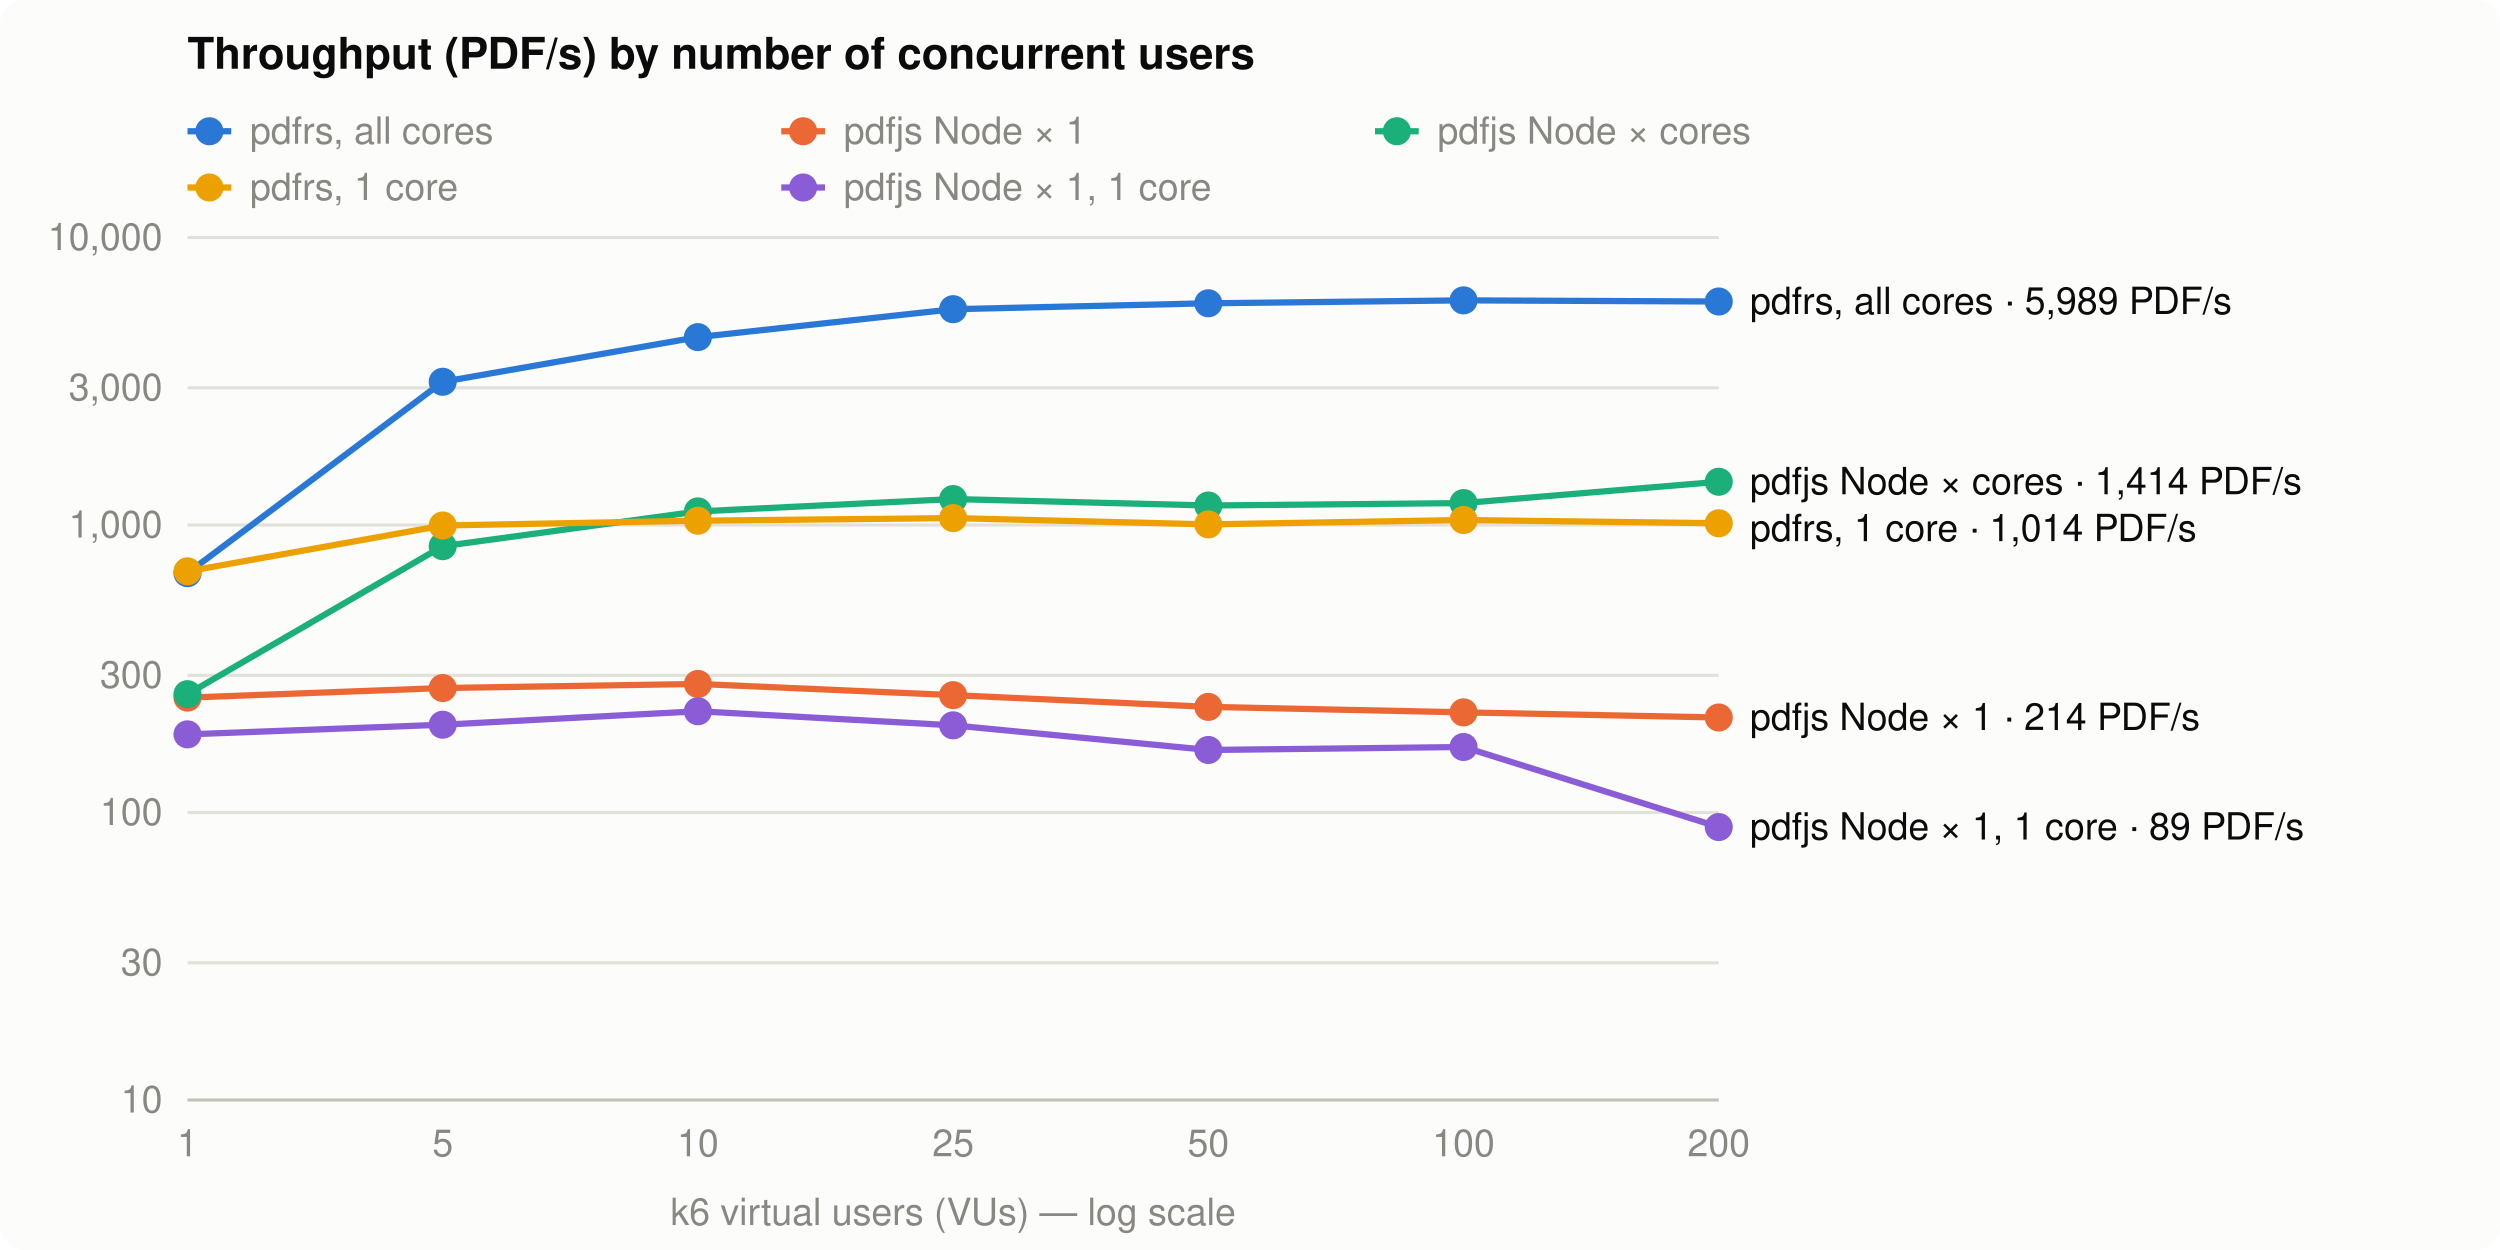
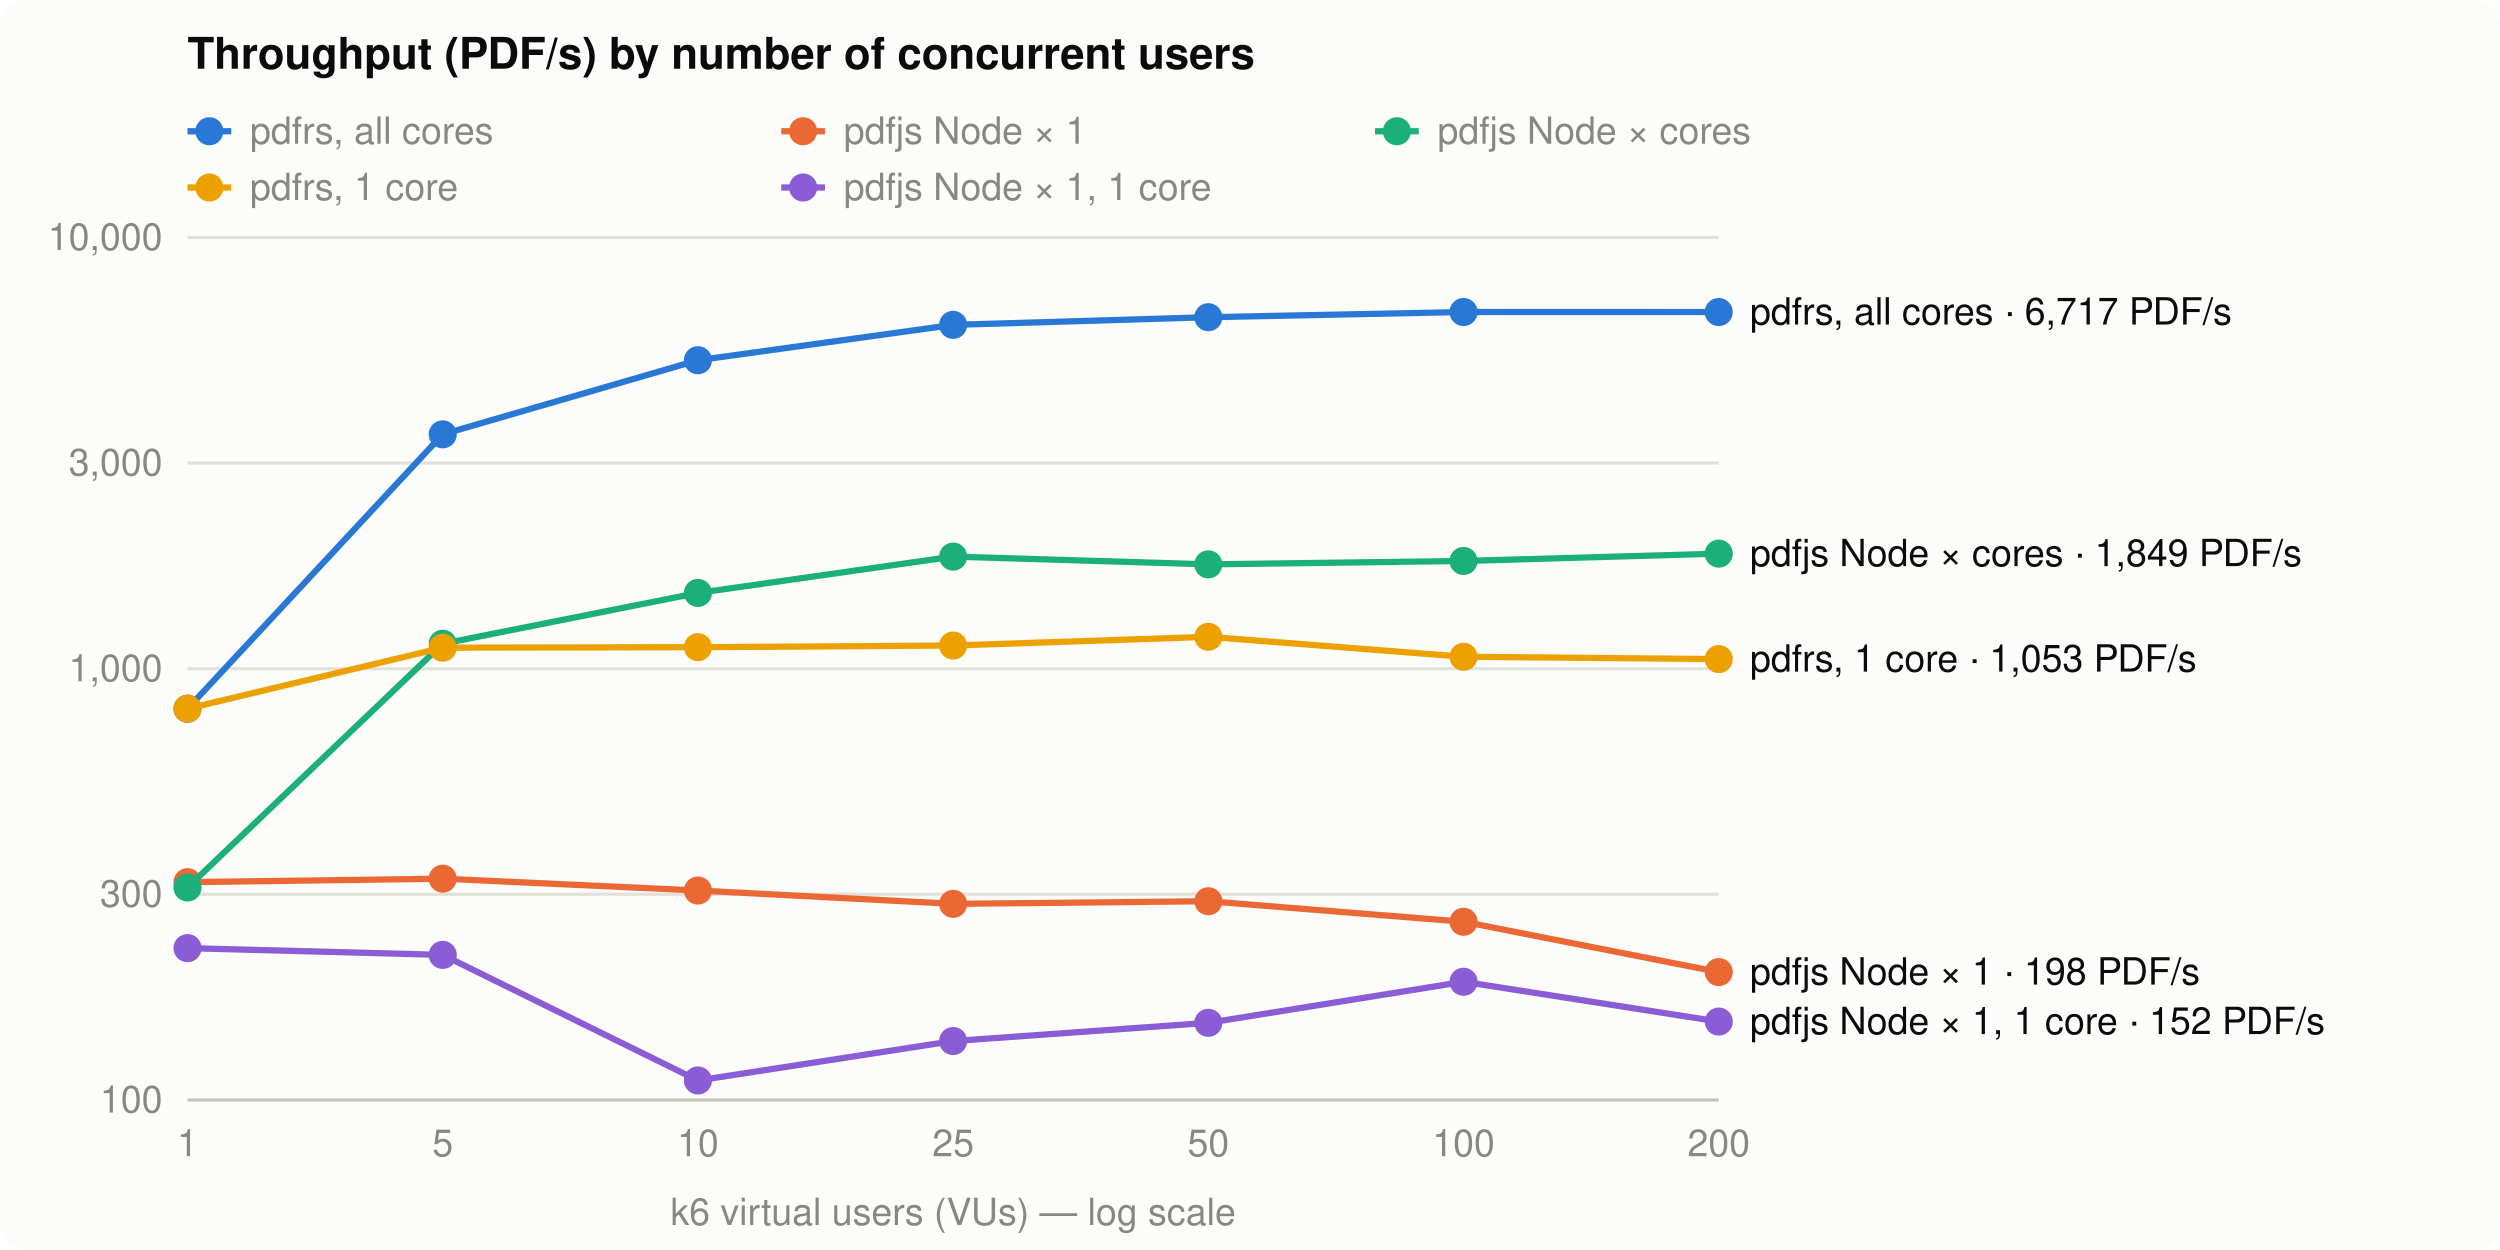
<svg xmlns="http://www.w3.org/2000/svg" viewBox="0 0 800 400" width="800" font-family="-apple-system, Segoe UI, Helvetica, sans-serif" font-size="12">
  <style>
  .bg{fill:#fcfcfb} .ink{fill:#0b0b0b} .muted{fill:#898781} .grid{stroke:#e1e0d9} .axis{stroke:#c3c2b7}
  .s1{stroke:#2a78d6;fill:#2a78d6} .s2{stroke:#eb6834;fill:#eb6834} .s3{stroke:#1baf7a;fill:#1baf7a} .s4{stroke:#eda100;fill:#eda100} .s5{stroke:#8a5cd6;fill:#8a5cd6}
  @media (prefers-color-scheme: dark){
    .bg{fill:#1a1a19} .ink{fill:#f0efec} .grid{stroke:#2c2c2a} .axis{stroke:#383835}
    .s1{stroke:#3987e5;fill:#3987e5} .s2{stroke:#d95926;fill:#d95926} .s3{stroke:#199e70;fill:#199e70} .s4{stroke:#c98500;fill:#c98500} .s5{stroke:#9b6fe3;fill:#9b6fe3}
  }
</style>
  <rect class="bg" width="800" height="400" rx="8" />
  <text class="ink" x="60" y="22" font-size="14" font-weight="600">Throughput (PDF/s) by number of concurrent users</text>
  <g transform="translate(60,42)">
    <line class="s1" x1="0" x2="14" y1="0" y2="0" stroke-width="2" />
    <circle class="s1" cx="7" r="4" />
    <text class="muted" x="20" y="4">pdfrs, all cores</text>
  </g>
  <g transform="translate(250,42)">
    <line class="s2" x1="0" x2="14" y1="0" y2="0" stroke-width="2" />
    <circle class="s2" cx="7" r="4" />
    <text class="muted" x="20" y="4">pdfjs Node × 1</text>
  </g>
  <g transform="translate(440,42)">
    <line class="s3" x1="0" x2="14" y1="0" y2="0" stroke-width="2" />
    <circle class="s3" cx="7" r="4" />
    <text class="muted" x="20" y="4">pdfjs Node × cores</text>
  </g>
  <g transform="translate(60,60)">
    <line class="s4" x1="0" x2="14" y1="0" y2="0" stroke-width="2" />
    <circle class="s4" cx="7" r="4" />
    <text class="muted" x="20" y="4">pdfrs, 1 core</text>
  </g>
  <g transform="translate(250,60)">
    <line class="s5" x1="0" x2="14" y1="0" y2="0" stroke-width="2" />
    <circle class="s5" cx="7" r="4" />
    <text class="muted" x="20" y="4">pdfjs Node × 1, 1 core</text>
  </g>
  <line class="axis" x1="60" x2="550" y1="352" y2="352" />
-   <text class="muted" x="52" y="356" text-anchor="end">10</text>
-   <line class="grid" x1="60" x2="550" y1="308.105" y2="308.105" />
-   <text class="muted" x="52" y="312.105" text-anchor="end">30</text>
-   <line class="grid" x1="60" x2="550" y1="260" y2="260" />
-   <text class="muted" x="52" y="264" text-anchor="end">100</text>
-   <line class="grid" x1="60" x2="550" y1="216.105" y2="216.105" />
-   <text class="muted" x="52" y="220.105" text-anchor="end">300</text>
-   <line class="grid" x1="60" x2="550" y1="168" y2="168" />
-   <text class="muted" x="52" y="172" text-anchor="end">1,000</text>
-   <line class="grid" x1="60" x2="550" y1="124.105" y2="124.105" />
-   <text class="muted" x="52" y="128.105" text-anchor="end">3,000</text>
+   <text class="muted" x="52" y="356" text-anchor="end">100</text>
+   <line class="grid" x1="60" x2="550" y1="286.157" y2="286.157" />
+   <text class="muted" x="52" y="290.157" text-anchor="end">300</text>
+   <line class="grid" x1="60" x2="550" y1="214" y2="214" />
+   <text class="muted" x="52" y="218" text-anchor="end">1,000</text>
+   <line class="grid" x1="60" x2="550" y1="148.157" y2="148.157" />
+   <text class="muted" x="52" y="152.157" text-anchor="end">3,000</text>
  <line class="grid" x1="60" x2="550" y1="76" y2="76" />
  <text class="muted" x="52" y="80" text-anchor="end">10,000</text>
  <text class="muted" x="60" y="370" text-anchor="middle">1</text>
  <text class="muted" x="141.667" y="370" text-anchor="middle">5</text>
  <text class="muted" x="223.333" y="370" text-anchor="middle">10</text>
  <text class="muted" x="305" y="370" text-anchor="middle">25</text>
  <text class="muted" x="386.667" y="370" text-anchor="middle">50</text>
  <text class="muted" x="468.333" y="370" text-anchor="middle">100</text>
  <text class="muted" x="550" y="370" text-anchor="middle">200</text>
  <text class="muted" x="305" y="392" text-anchor="middle">k6 virtual users (VUs) — log scale</text>
-   <polyline class="s1" style="fill:none" stroke-width="2" stroke-linejoin="round" points="60,183.409 141.667,122.168 223.333,107.878 305,98.939 386.667,97.048 468.333,96.118 550,96.483" />
-   <circle class="s1" cx="60" cy="183.409" r="4" />
-   <circle class="s1" cx="141.667" cy="122.168" r="4" />
-   <circle class="s1" cx="223.333" cy="107.878" r="4" />
-   <circle class="s1" cx="305" cy="98.939" r="4" />
-   <circle class="s1" cx="386.667" cy="97.048" r="4" />
-   <circle class="s1" cx="468.333" cy="96.118" r="4" />
-   <circle class="s1" cx="550" cy="96.483" r="4" />
-   <polyline class="s2" style="fill:none" stroke-width="2" stroke-linejoin="round" points="60,223.23 141.667,220.167 223.333,218.861 305,222.442 386.667,226.203 468.333,227.956 550,229.602" />
-   <circle class="s2" cx="60" cy="223.23" r="4" />
-   <circle class="s2" cx="141.667" cy="220.167" r="4" />
-   <circle class="s2" cx="223.333" cy="218.861" r="4" />
-   <circle class="s2" cx="305" cy="222.442" r="4" />
-   <circle class="s2" cx="386.667" cy="226.203" r="4" />
-   <circle class="s2" cx="468.333" cy="227.956" r="4" />
-   <circle class="s2" cx="550" cy="229.602" r="4" />
-   <polyline class="s3" style="fill:none" stroke-width="2" stroke-linejoin="round" points="60,222.131 141.667,174.776 223.333,163.651 305,159.696 386.667,161.761 468.333,160.983 550,154.159" />
-   <circle class="s3" cx="60" cy="222.131" r="4" />
-   <circle class="s3" cx="141.667" cy="174.776" r="4" />
-   <circle class="s3" cx="223.333" cy="163.651" r="4" />
-   <circle class="s3" cx="305" cy="159.696" r="4" />
-   <circle class="s3" cx="386.667" cy="161.761" r="4" />
-   <circle class="s3" cx="468.333" cy="160.983" r="4" />
-   <circle class="s3" cx="550" cy="154.159" r="4" />
-   <polyline class="s4" style="fill:none" stroke-width="2" stroke-linejoin="round" points="60,182.826 141.667,168.16 223.333,166.625 305,165.785 386.667,167.801 468.333,166.395 550,167.445" />
-   <circle class="s4" cx="60" cy="182.826" r="4" />
-   <circle class="s4" cx="141.667" cy="168.16" r="4" />
-   <circle class="s4" cx="223.333" cy="166.625" r="4" />
-   <circle class="s4" cx="305" cy="165.785" r="4" />
-   <circle class="s4" cx="386.667" cy="167.801" r="4" />
-   <circle class="s4" cx="468.333" cy="166.395" r="4" />
-   <circle class="s4" cx="550" cy="167.445" r="4" />
-   <polyline class="s5" style="fill:none" stroke-width="2" stroke-linejoin="round" points="60,234.991 141.667,231.908 223.333,227.599 305,232.106 386.667,239.991 468.333,239.034 550,264.656" />
-   <circle class="s5" cx="60" cy="234.991" r="4" />
-   <circle class="s5" cx="141.667" cy="231.908" r="4" />
-   <circle class="s5" cx="223.333" cy="227.599" r="4" />
-   <circle class="s5" cx="305" cy="232.106" r="4" />
-   <circle class="s5" cx="386.667" cy="239.991" r="4" />
-   <circle class="s5" cx="468.333" cy="239.034" r="4" />
-   <circle class="s5" cx="550" cy="264.656" r="4" />
-   <text class="ink" x="560" y="100.483">pdfrs, all cores · 5,989 PDF/s</text>
-   <text class="ink" x="560" y="158.159">pdfjs Node × cores · 1,414 PDF/s</text>
-   <text class="ink" x="560" y="173.159">pdfrs, 1 core · 1,014 PDF/s</text>
-   <text class="ink" x="560" y="233.602">pdfjs Node × 1 · 214 PDF/s</text>
-   <text class="ink" x="560" y="268.656">pdfjs Node × 1, 1 core · 89 PDF/s</text>
+   <polyline class="s1" style="fill:none" stroke-width="2" stroke-linejoin="round" points="60,226.777 141.667,138.987 223.333,115.272 305,103.958 386.667,101.505 468.333,99.841 550,99.85" />
+   <circle class="s1" cx="60" cy="226.777" r="4" />
+   <circle class="s1" cx="141.667" cy="138.987" r="4" />
+   <circle class="s1" cx="223.333" cy="115.272" r="4" />
+   <circle class="s1" cx="305" cy="103.958" r="4" />
+   <circle class="s1" cx="386.667" cy="101.505" r="4" />
+   <circle class="s1" cx="468.333" cy="99.841" r="4" />
+   <circle class="s1" cx="550" cy="99.85" r="4" />
+   <polyline class="s2" style="fill:none" stroke-width="2" stroke-linejoin="round" points="60,282.289 141.667,281.176 223.333,284.97 305,289.231 386.667,288.396 468.333,294.965 550,311.06" />
+   <circle class="s2" cx="60" cy="282.289" r="4" />
+   <circle class="s2" cx="141.667" cy="281.176" r="4" />
+   <circle class="s2" cx="223.333" cy="284.97" r="4" />
+   <circle class="s2" cx="305" cy="289.231" r="4" />
+   <circle class="s2" cx="386.667" cy="288.396" r="4" />
+   <circle class="s2" cx="468.333" cy="294.965" r="4" />
+   <circle class="s2" cx="550" cy="311.06" r="4" />
+   <polyline class="s3" style="fill:none" stroke-width="2" stroke-linejoin="round" points="60,283.999 141.667,205.99 223.333,189.739 305,178.11 386.667,180.598 468.333,179.509 550,177.163" />
+   <circle class="s3" cx="60" cy="283.999" r="4" />
+   <circle class="s3" cx="141.667" cy="205.99" r="4" />
+   <circle class="s3" cx="223.333" cy="189.739" r="4" />
+   <circle class="s3" cx="305" cy="178.11" r="4" />
+   <circle class="s3" cx="386.667" cy="180.598" r="4" />
+   <circle class="s3" cx="468.333" cy="179.509" r="4" />
+   <circle class="s3" cx="550" cy="177.163" r="4" />
+   <polyline class="s4" style="fill:none" stroke-width="2" stroke-linejoin="round" points="60,226.777 141.667,207.261 223.333,207.101 305,206.569 386.667,203.776 468.333,210.17 550,210.905" />
+   <circle class="s4" cx="60" cy="226.777" r="4" />
+   <circle class="s4" cx="141.667" cy="207.261" r="4" />
+   <circle class="s4" cx="223.333" cy="207.101" r="4" />
+   <circle class="s4" cx="305" cy="206.569" r="4" />
+   <circle class="s4" cx="386.667" cy="203.776" r="4" />
+   <circle class="s4" cx="468.333" cy="210.17" r="4" />
+   <circle class="s4" cx="550" cy="210.905" r="4" />
+   <polyline class="s5" style="fill:none" stroke-width="2" stroke-linejoin="round" points="60,303.399 141.667,305.569 223.333,345.745 305,333.133 386.667,327.301 468.333,314.166 550,326.906" />
+   <circle class="s5" cx="60" cy="303.399" r="4" />
+   <circle class="s5" cx="141.667" cy="305.569" r="4" />
+   <circle class="s5" cx="223.333" cy="345.745" r="4" />
+   <circle class="s5" cx="305" cy="333.133" r="4" />
+   <circle class="s5" cx="386.667" cy="327.301" r="4" />
+   <circle class="s5" cx="468.333" cy="314.166" r="4" />
+   <circle class="s5" cx="550" cy="326.906" r="4" />
+   <text class="ink" x="560" y="103.85">pdfrs, all cores · 6,717 PDF/s</text>
+   <text class="ink" x="560" y="181.163">pdfjs Node × cores · 1,849 PDF/s</text>
+   <text class="ink" x="560" y="214.905">pdfrs, 1 core · 1,053 PDF/s</text>
+   <text class="ink" x="560" y="315.06">pdfjs Node × 1 · 198 PDF/s</text>
+   <text class="ink" x="560" y="330.906">pdfjs Node × 1, 1 core · 152 PDF/s</text>
</svg>
